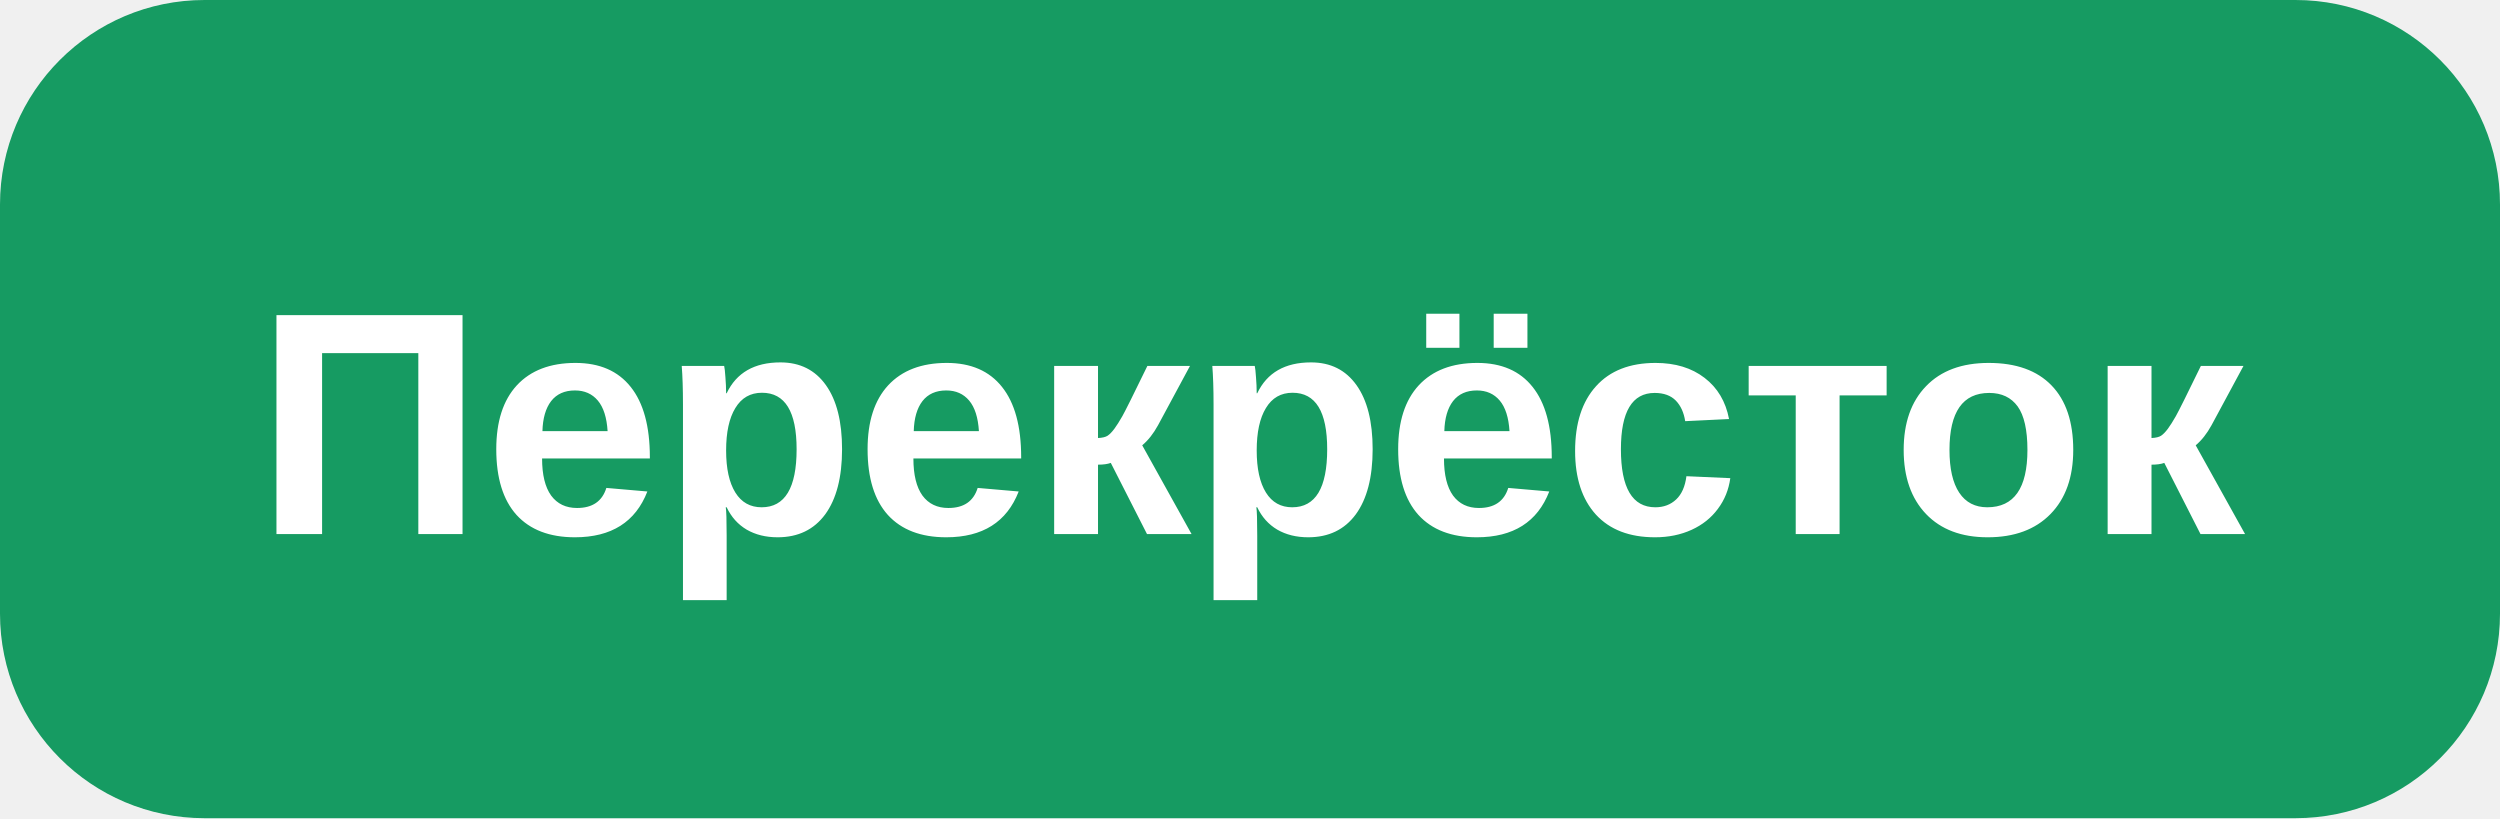
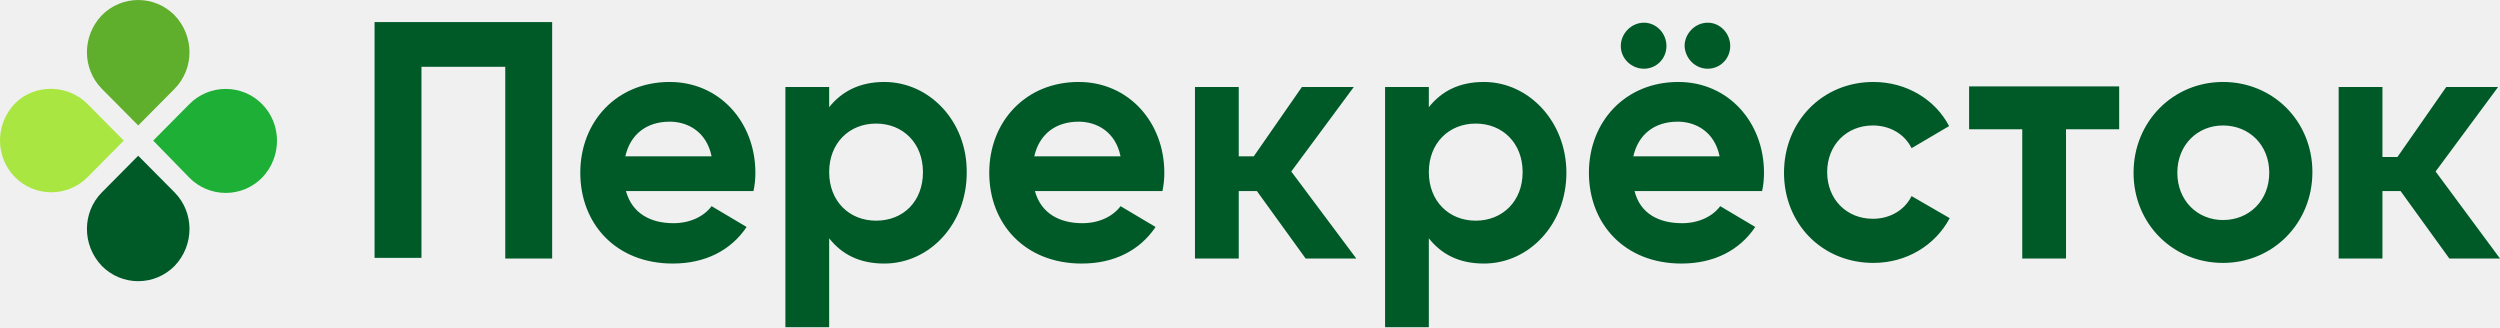
- <svg xmlns="http://www.w3.org/2000/svg" width="220" height="72" viewBox="0 0 220 72" role="img" aria-label="Перекрёсток">
-   <rect width="220" height="72" rx="18" fill="#169B62" />
-   <text x="50%" y="47" text-anchor="middle" font-family="Arial, sans-serif" font-size="28" font-weight="800" fill="#FFFFFF">Перекрёсток</text>
+ <svg xmlns="http://www.w3.org/2000/svg" width="191" height="25" fill="none">
+   <path d="M13.33 6.792l-2.77 2.794-2.771-2.794c-1.53-1.542-1.53-4.046 0-5.636a3.899 3.899 0 015.541 0c1.53 1.59 1.53 4.094 0 5.636z" fill="#5FAF2D" />
+   <path d="M7.789 14.691l2.77-2.793 2.771 2.793c1.53 1.542 1.53 4.047 0 5.636a3.899 3.899 0 01-5.541 0c-1.53-1.59-1.53-4.094 0-5.636z" fill="#005A28" />
+   <path d="M14.476 13.584l-2.771-2.842 2.77-2.794a3.899 3.899 0 015.542 0c1.529 1.542 1.529 4.046 0 5.636a3.899 3.899 0 01-5.541 0z" fill="#1EAF37" />
+   <path d="M6.688 7.948l2.771 2.794-2.77 2.794a3.899 3.899 0 01-5.542 0c-1.53-1.542-1.53-4.046 0-5.636 1.48-1.493 4.013-1.493 5.541.048z" fill="#AAE641" />
+   <path d="M161.905 9.875h-4.061v9.875H154.5V9.875h-4.061V6.599h11.466v3.276zm-114.084 4.72h9.746a6.59 6.59 0 00.144-1.397c0-3.853-2.724-6.936-6.545-6.936-4.061 0-6.832 3.035-6.832 6.936 0 3.902 2.723 6.937 7.07 6.937 2.485 0 4.443-1.012 5.638-2.794l-2.676-1.59c-.573.771-1.624 1.301-2.914 1.301-1.72 0-3.153-.723-3.63-2.457zm-.047-2.649c.382-1.686 1.624-2.65 3.392-2.65 1.385 0 2.818.771 3.2 2.65h-6.593zm19.778-5.684c-1.863 0-3.249.723-4.204 1.927V6.647h-3.344V25h3.344v-6.792c.955 1.204 2.293 1.927 4.204 1.927 3.487 0 6.306-3.035 6.306-6.937.048-3.901-2.819-6.936-6.306-6.936zm-.621 10.597c-2.055 0-3.583-1.493-3.583-3.709s1.528-3.709 3.583-3.709c2.054 0 3.583 1.493 3.583 3.71 0 2.215-1.481 3.708-3.583 3.708zm12.134-2.264h9.746a6.59 6.59 0 00.143-1.397c0-3.853-2.723-6.936-6.544-6.936-4.061 0-6.832 3.035-6.832 6.936 0 3.902 2.723 6.937 7.07 6.937 2.485 0 4.443-1.012 5.638-2.794l-2.676-1.59c-.573.771-1.624 1.301-2.914 1.301-1.72 0-3.153-.723-3.63-2.457zm-.047-2.649c.382-1.686 1.624-2.65 3.391-2.65 1.386 0 2.82.771 3.201 2.65h-6.592zm34.349-5.684c-1.911 0-3.249.723-4.204 1.927V6.647h-3.344V25h3.344v-6.792c.955 1.204 2.293 1.927 4.204 1.927 3.487 0 6.306-3.035 6.306-6.937 0-3.901-2.866-6.936-6.306-6.936zm-.621 10.597c-2.054 0-3.583-1.493-3.583-3.709s1.529-3.709 3.583-3.709c2.054 0 3.583 1.493 3.583 3.71 0 2.215-1.529 3.708-3.583 3.708zm12.134-2.264h9.746c.096-.433.144-.915.144-1.397 0-3.853-2.723-6.936-6.545-6.936-4.061 0-6.832 3.035-6.832 6.936 0 3.902 2.723 6.937 7.071 6.937 2.484 0 4.442-1.012 5.637-2.794l-2.676-1.59c-.573.771-1.624 1.301-2.914 1.301-1.767 0-3.201-.723-3.631-2.457zm.717-9.345c.956 0 1.72-.77 1.72-1.734 0-.963-.764-1.782-1.72-1.782-.955 0-1.768.819-1.768 1.782 0 .964.813 1.734 1.768 1.734zm-.812 6.696c.382-1.686 1.624-2.65 3.392-2.65 1.385 0 2.819.771 3.201 2.65h-6.593zm5.685-6.696c.955 0 1.72-.77 1.72-1.734 0-.963-.765-1.782-1.72-1.782s-1.768.819-1.768 1.782c.048.964.813 1.734 1.768 1.734zm12.66 14.837c2.532 0 4.73-1.35 5.828-3.42l-2.914-1.686c-.525 1.06-1.624 1.734-2.962 1.734-2.006 0-3.487-1.493-3.487-3.565 0-2.071 1.481-3.564 3.487-3.564 1.338 0 2.437.674 2.962 1.734l2.867-1.686c-1.051-2.023-3.249-3.372-5.781-3.372-3.917 0-6.832 3.035-6.832 6.936 0 3.902 2.915 6.889 6.832 6.889zm26.706 0c3.822 0 6.831-3.035 6.831-6.937 0-3.901-3.009-6.888-6.831-6.888-3.822 0-6.832 3.035-6.832 6.936 0 3.902 3.01 6.889 6.832 6.889zm0-3.276c-1.959 0-3.488-1.493-3.488-3.613 0-2.119 1.529-3.612 3.488-3.612 2.006 0 3.535 1.493 3.535 3.612 0 2.12-1.529 3.613-3.535 3.613zM99.751 19.75h3.87l-4.968-6.648 4.777-6.455h-3.965l-3.679 5.299H94.64V6.647h-3.344V19.75h3.344v-5.155h1.385l3.726 5.155zm87.379 0h3.869l-4.92-6.648 4.777-6.455h-3.965l-3.726 5.347h-1.147V6.647h-3.344V19.75h3.344v-5.155h1.385l3.727 5.155zM42.136 1.686h-13.52V19.7H32.2V5.106h6.402V19.75h3.583V1.686h-.048z" fill="#005A28" />
</svg>
